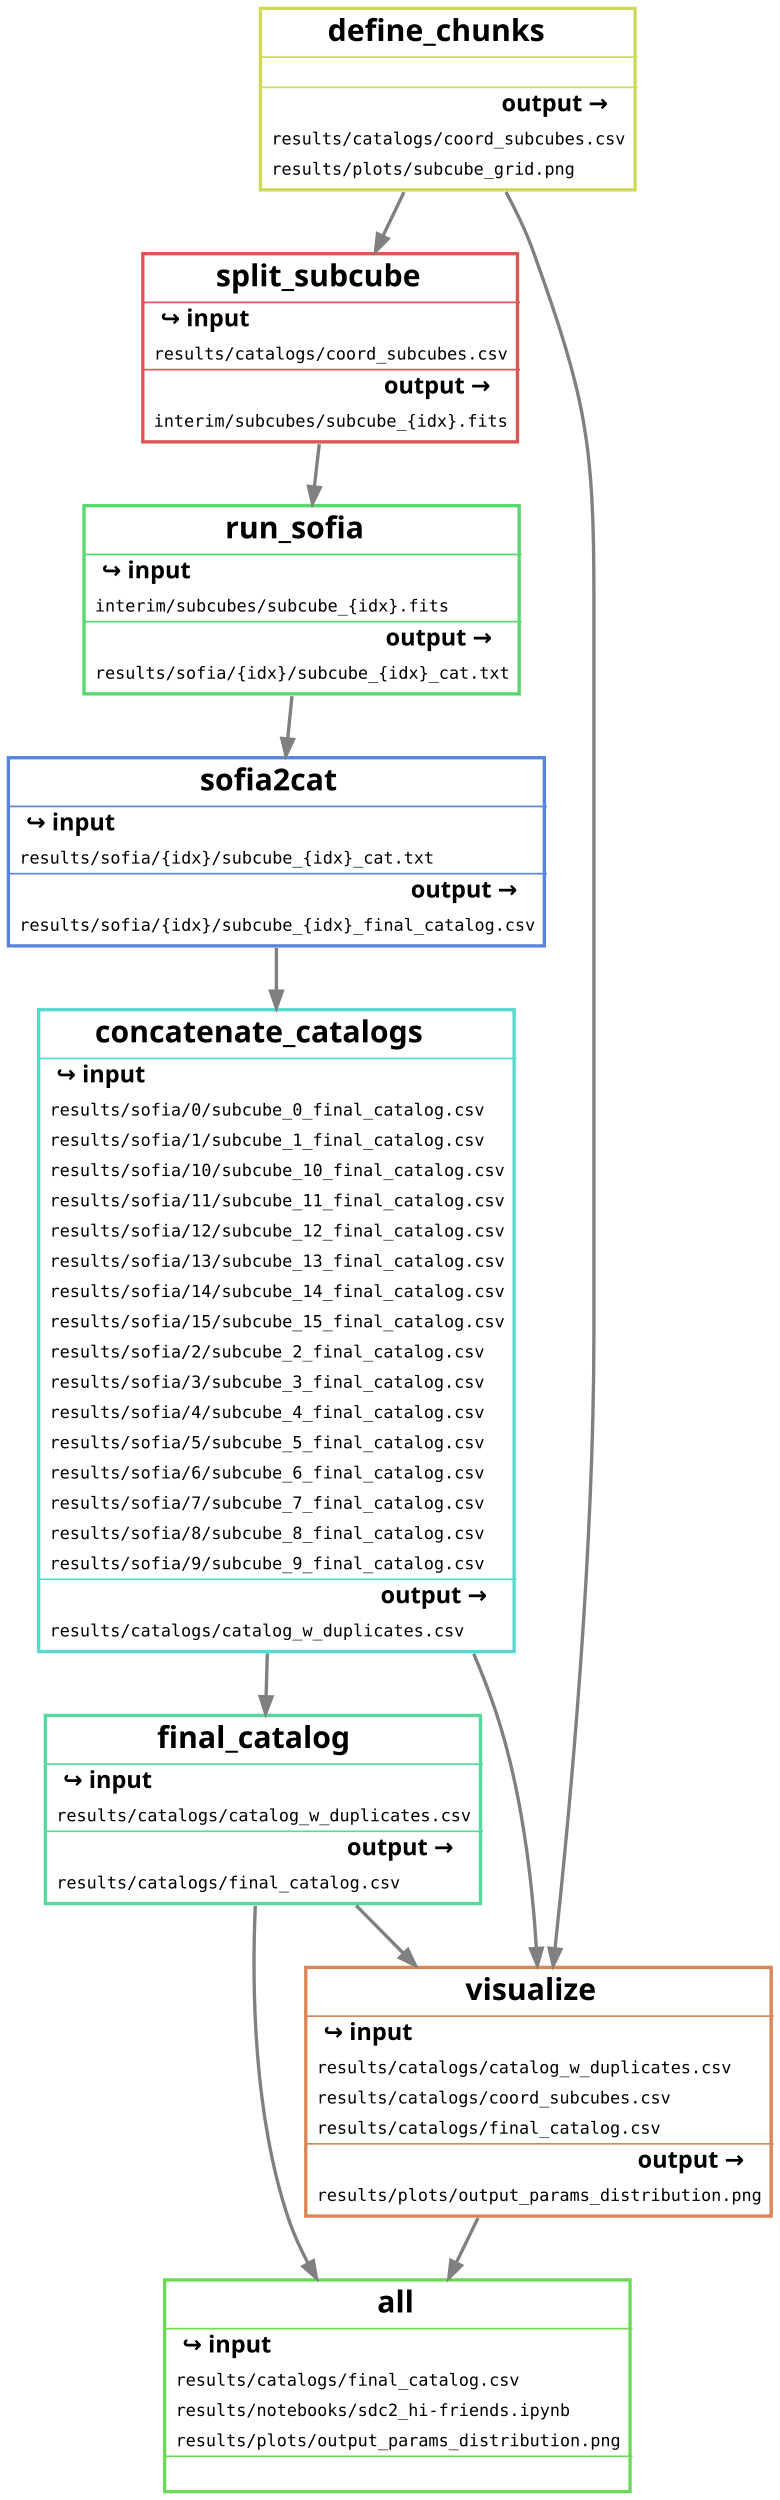
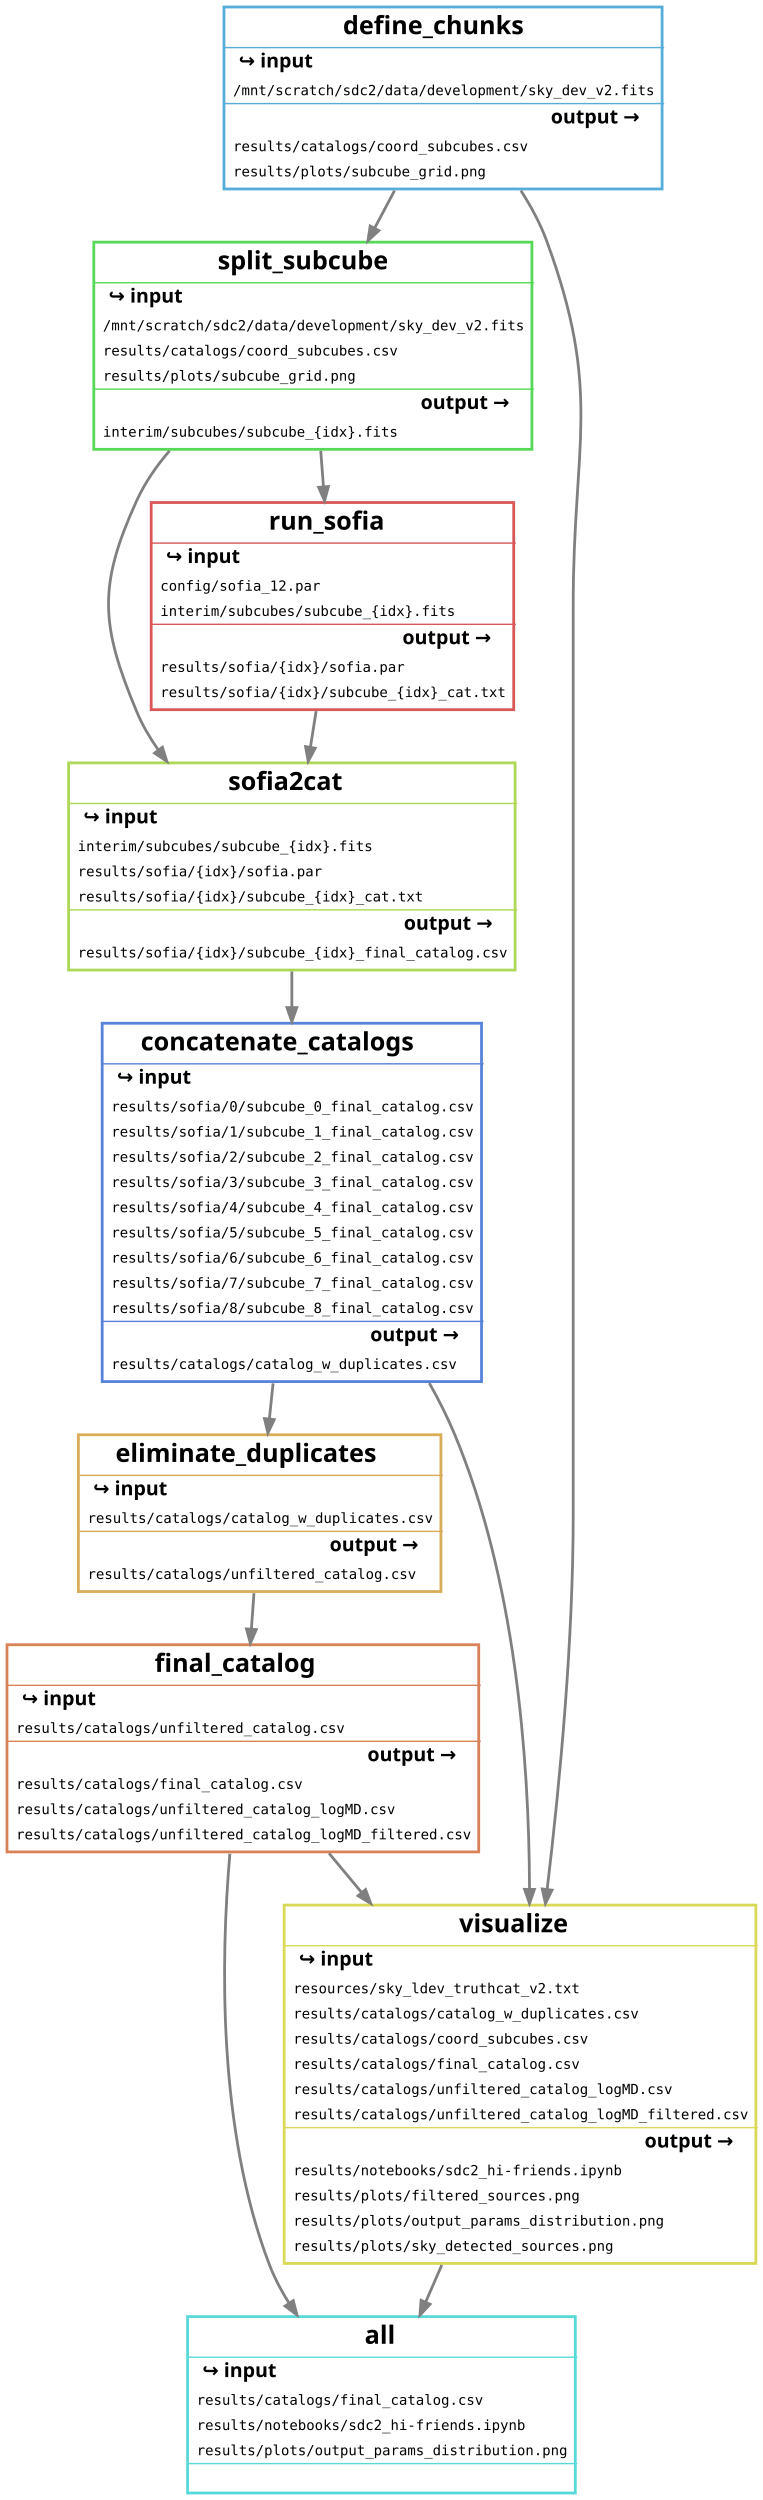
- <svg xmlns="http://www.w3.org/2000/svg" width="464pt" height="1488pt" viewBox="0.00 0.00 464.00 1488.00">
-   <g id="graph0" class="graph" transform="scale(1 1) rotate(0) translate(4 1484)">
-     <polygon fill="white" stroke="transparent" points="-4,4 -4,-1484 460,-1484 460,4 -4,4" />
+ <svg xmlns="http://www.w3.org/2000/svg" width="545pt" height="1786pt" viewBox="0.00 0.00 545.00 1786.00">
+   <g id="graph0" class="graph" transform="scale(1 1) rotate(0) translate(4 1782)">
+     <polygon fill="white" stroke="transparent" points="-4,4 -4,-1782 541,-1782 541,4 -4,4" />
    <g id="node1" class="node">
-       <text text-anchor="start" x="220.5" y="-107.6" font-family="sans" font-weight="bold" font-size="18.00">all</text>
-       <text text-anchor="start" x="100.5" y="-83.8" font-family="sans" font-size="10.00"> </text>
-       <text text-anchor="start" x="104.5" y="-83.8" font-family="sans" font-weight="bold" font-size="14.00">↪ input</text>
-       <text text-anchor="start" x="162.5" y="-83.8" font-family="sans" font-size="10.00"> </text>
-       <text text-anchor="start" x="100.5" y="-64" font-family="monospace" font-size="10.00">results/catalogs/final_catalog.csv</text>
-       <text text-anchor="start" x="100.5" y="-46" font-family="monospace" font-size="10.00">results/notebooks/sdc2_hi-friends.ipynb</text>
-       <text text-anchor="start" x="100.5" y="-28" font-family="monospace" font-size="10.00">results/plots/output_params_distribution.png</text>
-       <text text-anchor="start" x="358.5" y="-10" font-family="sans" font-size="10.00">  </text>
-       <polygon fill="#6ed957" stroke="#6ed957" points="94.5,-98 94.5,-98 372.5,-98 372.5,-98 94.5,-98" />
-       <polygon fill="#6ed957" stroke="#6ed957" points="94.5,-22 94.5,-22 372.5,-22 372.5,-22 94.5,-22" />
-       <polygon fill="none" stroke="#6ed957" stroke-width="2" points="94,-1 94,-127 371,-127 371,-1 94,-1" />
+       <text text-anchor="start" x="256.5" y="-107.6" font-family="sans" font-weight="bold" font-size="18.00">all</text>
+       <text text-anchor="start" x="136.5" y="-83.8" font-family="sans" font-size="10.00"> </text>
+       <text text-anchor="start" x="140.5" y="-83.8" font-family="sans" font-weight="bold" font-size="14.00">↪ input</text>
+       <text text-anchor="start" x="198.5" y="-83.8" font-family="sans" font-size="10.00"> </text>
+       <text text-anchor="start" x="136.5" y="-64" font-family="monospace" font-size="10.00">results/catalogs/final_catalog.csv</text>
+       <text text-anchor="start" x="136.5" y="-46" font-family="monospace" font-size="10.00">results/notebooks/sdc2_hi-friends.ipynb</text>
+       <text text-anchor="start" x="136.5" y="-28" font-family="monospace" font-size="10.00">results/plots/output_params_distribution.png</text>
+       <text text-anchor="start" x="394.5" y="-10" font-family="sans" font-size="10.00">  </text>
+       <polygon fill="#57d9d9" stroke="#57d9d9" points="130.5,-98 130.5,-98 408.5,-98 408.5,-98 130.5,-98" />
+       <polygon fill="#57d9d9" stroke="#57d9d9" points="130.5,-22 130.5,-22 408.5,-22 408.5,-22 130.5,-22" />
+       <polygon fill="none" stroke="#57d9d9" stroke-width="2" points="130,-1 130,-127 407,-127 407,-1 130,-1" />
    </g>
    <g id="node2" class="node">
-       <text text-anchor="start" x="89.5" y="-443.6" font-family="sans" font-weight="bold" font-size="18.00">final_catalog</text>
-       <text text-anchor="start" x="29.5" y="-419.8" font-family="sans" font-size="10.00"> </text>
-       <text text-anchor="start" x="33.5" y="-419.8" font-family="sans" font-weight="bold" font-size="14.00">↪ input</text>
-       <text text-anchor="start" x="91.5" y="-419.8" font-family="sans" font-size="10.00"> </text>
-       <text text-anchor="start" x="29.5" y="-400" font-family="monospace" font-size="10.00">results/catalogs/catalog_w_duplicates.csv</text>
-       <text text-anchor="start" x="198.5" y="-379.8" font-family="sans" font-size="10.00"> </text>
-       <text text-anchor="start" x="202.5" y="-379.8" font-family="sans" font-weight="bold" font-size="14.00">output →</text>
-       <text text-anchor="start" x="272.5" y="-379.8" font-family="sans" font-size="10.00"> </text>
-       <text text-anchor="start" x="29.5" y="-360" font-family="monospace" font-size="10.00">results/catalogs/final_catalog.csv</text>
-       <polygon fill="#57d99e" stroke="#57d99e" points="23.5,-434 23.5,-434 283.5,-434 283.5,-434 23.5,-434" />
-       <polygon fill="#57d99e" stroke="#57d99e" points="23.5,-394 23.5,-394 283.5,-394 283.5,-394 23.5,-394" />
-       <polygon fill="none" stroke="#57d99e" stroke-width="2" points="23,-351 23,-463 282,-463 282,-351 23,-351" />
+       <text text-anchor="start" x="106.5" y="-587.6" font-family="sans" font-weight="bold" font-size="18.00">final_catalog</text>
+       <text text-anchor="start" x="7.5" y="-563.8" font-family="sans" font-size="10.00"> </text>
+       <text text-anchor="start" x="11.5" y="-563.8" font-family="sans" font-weight="bold" font-size="14.00">↪ input</text>
+       <text text-anchor="start" x="69.5" y="-563.8" font-family="sans" font-size="10.00"> </text>
+       <text text-anchor="start" x="7.5" y="-544" font-family="monospace" font-size="10.00">results/catalogs/unfiltered_catalog.csv</text>
+       <text text-anchor="start" x="254.5" y="-523.8" font-family="sans" font-size="10.00"> </text>
+       <text text-anchor="start" x="258.5" y="-523.8" font-family="sans" font-weight="bold" font-size="14.00">output →</text>
+       <text text-anchor="start" x="328.5" y="-523.8" font-family="sans" font-size="10.00"> </text>
+       <text text-anchor="start" x="7.5" y="-504" font-family="monospace" font-size="10.00">results/catalogs/final_catalog.csv</text>
+       <text text-anchor="start" x="7.5" y="-486" font-family="monospace" font-size="10.00">results/catalogs/unfiltered_catalog_logMD.csv</text>
+       <text text-anchor="start" x="7.5" y="-468" font-family="monospace" font-size="10.00">results/catalogs/unfiltered_catalog_logMD_filtered.csv</text>
+       <polygon fill="#d98257" stroke="#d98257" points="1.5,-578 1.5,-578 339.5,-578 339.5,-578 1.5,-578" />
+       <polygon fill="#d98257" stroke="#d98257" points="1.5,-538 1.5,-538 339.5,-538 339.5,-538 1.5,-538" />
+       <polygon fill="none" stroke="#d98257" stroke-width="2" points="1,-459 1,-607 338,-607 338,-459 1,-459" />
+     </g>
+     <g id="edge1" class="edge">
+       <path fill="none" stroke="grey" stroke-width="2" d="M160.22,-457.67C153.66,-381.32 151.62,-260.34 188.5,-164 192.08,-154.64 196.91,-145.48 202.43,-136.76" />
+       <polygon fill="grey" stroke="grey" stroke-width="2" points="205.51,-138.44 208.16,-128.18 199.69,-134.55 205.51,-138.44" />
+     </g>
+     <g id="node9" class="node">
+       <text text-anchor="start" x="324" y="-401.6" font-family="sans" font-weight="bold" font-size="18.00">visualize</text>
+       <text text-anchor="start" x="205.5" y="-377.8" font-family="sans" font-size="10.00"> </text>
+       <text text-anchor="start" x="209.5" y="-377.8" font-family="sans" font-weight="bold" font-size="14.00">↪ input</text>
+       <text text-anchor="start" x="267.5" y="-377.8" font-family="sans" font-size="10.00"> </text>
+       <text text-anchor="start" x="205.5" y="-358" font-family="monospace" font-size="10.00">resources/sky_ldev_truthcat_v2.txt</text>
+       <text text-anchor="start" x="205.5" y="-340" font-family="monospace" font-size="10.00">results/catalogs/catalog_w_duplicates.csv</text>
+       <text text-anchor="start" x="205.5" y="-322" font-family="monospace" font-size="10.00">results/catalogs/coord_subcubes.csv</text>
+       <text text-anchor="start" x="205.5" y="-304" font-family="monospace" font-size="10.00">results/catalogs/final_catalog.csv</text>
+       <text text-anchor="start" x="205.5" y="-286" font-family="monospace" font-size="10.00">results/catalogs/unfiltered_catalog_logMD.csv</text>
+       <text text-anchor="start" x="205.5" y="-268" font-family="monospace" font-size="10.00">results/catalogs/unfiltered_catalog_logMD_filtered.csv</text>
+       <text text-anchor="start" x="452.5" y="-247.8" font-family="sans" font-size="10.00"> </text>
+       <text text-anchor="start" x="456.5" y="-247.8" font-family="sans" font-weight="bold" font-size="14.00">output →</text>
+       <text text-anchor="start" x="526.5" y="-247.8" font-family="sans" font-size="10.00"> </text>
+       <text text-anchor="start" x="205.5" y="-228" font-family="monospace" font-size="10.00">results/notebooks/sdc2_hi-friends.ipynb</text>
+       <text text-anchor="start" x="205.5" y="-210" font-family="monospace" font-size="10.00">results/plots/filtered_sources.png</text>
+       <text text-anchor="start" x="205.5" y="-192" font-family="monospace" font-size="10.00">results/plots/output_params_distribution.png</text>
+       <text text-anchor="start" x="205.5" y="-174" font-family="monospace" font-size="10.00">results/plots/sky_detected_sources.png</text>
+       <polygon fill="#d9d957" stroke="#d9d957" points="199.5,-392 199.5,-392 537.5,-392 537.5,-392 199.5,-392" />
+       <polygon fill="#d9d957" stroke="#d9d957" points="199.5,-262 199.5,-262 537.5,-262 537.5,-262 199.5,-262" />
+       <polygon fill="none" stroke="#d9d957" stroke-width="2" points="199,-165 199,-421 536,-421 536,-165 199,-165" />
+     </g>
+     <g id="edge10" class="edge">
+       <path fill="none" stroke="grey" stroke-width="2" d="M231.06,-458C238.59,-448.96 246.45,-439.5 254.44,-429.9" />
+       <polygon fill="grey" stroke="grey" stroke-width="2" points="257.16,-432.1 260.87,-422.18 251.78,-427.63 257.16,-432.1" />
+     </g>
+     <g id="node3" class="node">
+       <text text-anchor="start" x="78.5" y="-737.6" font-family="sans" font-weight="bold" font-size="18.00">eliminate_duplicates</text>
+       <text text-anchor="start" x="58.5" y="-713.8" font-family="sans" font-size="10.00"> </text>
+       <text text-anchor="start" x="62.5" y="-713.8" font-family="sans" font-weight="bold" font-size="14.00">↪ input</text>
+       <text text-anchor="start" x="120.5" y="-713.8" font-family="sans" font-size="10.00"> </text>
+       <text text-anchor="start" x="58.5" y="-694" font-family="monospace" font-size="10.00">results/catalogs/catalog_w_duplicates.csv</text>
+       <text text-anchor="start" x="227.5" y="-673.8" font-family="sans" font-size="10.00"> </text>
+       <text text-anchor="start" x="231.5" y="-673.8" font-family="sans" font-weight="bold" font-size="14.00">output →</text>
+       <text text-anchor="start" x="301.5" y="-673.8" font-family="sans" font-size="10.00"> </text>
+       <text text-anchor="start" x="58.5" y="-654" font-family="monospace" font-size="10.00">results/catalogs/unfiltered_catalog.csv</text>
+       <polygon fill="#d9ad57" stroke="#d9ad57" points="52.5,-728 52.5,-728 312.5,-728 312.5,-728 52.5,-728" />
+       <polygon fill="#d9ad57" stroke="#d9ad57" points="52.5,-688 52.5,-688 312.5,-688 312.5,-688 52.5,-688" />
+       <polygon fill="none" stroke="#d9ad57" stroke-width="2" points="52,-645 52,-757 311,-757 311,-645 52,-645" />
+     </g>
+     <g id="edge3" class="edge">
+       <path fill="none" stroke="grey" stroke-width="2" d="M177.44,-643.8C176.84,-635.55 176.22,-626.91 175.59,-618.25" />
+       <polygon fill="grey" stroke="grey" stroke-width="2" points="179.07,-617.82 174.86,-608.09 172.09,-618.32 179.07,-617.82" />
+     </g>
+     <g id="node4" class="node">
+       <text text-anchor="start" x="96.5" y="-1031.6" font-family="sans" font-weight="bold" font-size="18.00">concatenate_catalogs</text>
+       <text text-anchor="start" x="75.5" y="-1007.8" font-family="sans" font-size="10.00"> </text>
+       <text text-anchor="start" x="79.5" y="-1007.8" font-family="sans" font-weight="bold" font-size="14.00">↪ input</text>
+       <text text-anchor="start" x="137.5" y="-1007.8" font-family="sans" font-size="10.00"> </text>
+       <text text-anchor="start" x="75.5" y="-988" font-family="monospace" font-size="10.00">results/sofia/0/subcube_0_final_catalog.csv</text>
+       <text text-anchor="start" x="75.5" y="-970" font-family="monospace" font-size="10.00">results/sofia/1/subcube_1_final_catalog.csv</text>
+       <text text-anchor="start" x="75.5" y="-952" font-family="monospace" font-size="10.00">results/sofia/2/subcube_2_final_catalog.csv</text>
+       <text text-anchor="start" x="75.5" y="-934" font-family="monospace" font-size="10.00">results/sofia/3/subcube_3_final_catalog.csv</text>
+       <text text-anchor="start" x="75.5" y="-916" font-family="monospace" font-size="10.00">results/sofia/4/subcube_4_final_catalog.csv</text>
+       <text text-anchor="start" x="75.5" y="-898" font-family="monospace" font-size="10.00">results/sofia/5/subcube_5_final_catalog.csv</text>
+       <text text-anchor="start" x="75.5" y="-880" font-family="monospace" font-size="10.00">results/sofia/6/subcube_6_final_catalog.csv</text>
+       <text text-anchor="start" x="75.5" y="-862" font-family="monospace" font-size="10.00">results/sofia/7/subcube_7_final_catalog.csv</text>
+       <text text-anchor="start" x="75.5" y="-844" font-family="monospace" font-size="10.00">results/sofia/8/subcube_8_final_catalog.csv</text>
+       <text text-anchor="start" x="256.5" y="-823.8" font-family="sans" font-size="10.00"> </text>
+       <text text-anchor="start" x="260.5" y="-823.8" font-family="sans" font-weight="bold" font-size="14.00">output →</text>
+       <text text-anchor="start" x="330.5" y="-823.8" font-family="sans" font-size="10.00"> </text>
+       <text text-anchor="start" x="75.5" y="-804" font-family="monospace" font-size="10.00">results/catalogs/catalog_w_duplicates.csv</text>
+       <polygon fill="#5782d9" stroke="#5782d9" points="69.5,-1022 69.5,-1022 341.5,-1022 341.5,-1022 69.5,-1022" />
+       <polygon fill="#5782d9" stroke="#5782d9" points="69.5,-838 69.5,-838 341.5,-838 341.5,-838 69.5,-838" />
+       <polygon fill="none" stroke="#5782d9" stroke-width="2" points="69,-795 69,-1051 340,-1051 340,-795 69,-795" />
+     </g>
+     <g id="edge4" class="edge">
+       <path fill="none" stroke="grey" stroke-width="2" d="M191.09,-793.71C190.18,-785.02 189.29,-776.5 188.44,-768.35" />
+       <polygon fill="grey" stroke="grey" stroke-width="2" points="191.9,-767.83 187.38,-758.25 184.94,-768.56 191.9,-767.83" />
+     </g>
+     <g id="edge12" class="edge">
+       <path fill="none" stroke="grey" stroke-width="2" d="M302.71,-793.89C309.38,-782.11 315.45,-770.06 320.5,-758 363.79,-654.7 374.02,-527.55 374.28,-432.49" />
+       <polygon fill="grey" stroke="grey" stroke-width="2" points="377.78,-432.23 374.27,-422.23 370.78,-432.24 377.78,-432.23" />
+     </g>
+     <g id="node5" class="node">
+       <text text-anchor="start" x="159" y="-1217.6" font-family="sans" font-weight="bold" font-size="18.00">sofia2cat</text>
+       <text text-anchor="start" x="51.5" y="-1193.8" font-family="sans" font-size="10.00"> </text>
+       <text text-anchor="start" x="55.5" y="-1193.8" font-family="sans" font-weight="bold" font-size="14.00">↪ input</text>
+       <text text-anchor="start" x="113.5" y="-1193.8" font-family="sans" font-size="10.00"> </text>
+       <text text-anchor="start" x="51.5" y="-1174" font-family="monospace" font-size="10.00">interim/subcubes/subcube_{idx}.fits</text>
+       <text text-anchor="start" x="51.5" y="-1156" font-family="monospace" font-size="10.00">results/sofia/{idx}/sofia.par</text>
+       <text text-anchor="start" x="51.5" y="-1138" font-family="monospace" font-size="10.00">results/sofia/{idx}/subcube_{idx}_cat.txt</text>
+       <text text-anchor="start" x="280.5" y="-1117.8" font-family="sans" font-size="10.00"> </text>
+       <text text-anchor="start" x="284.5" y="-1117.8" font-family="sans" font-weight="bold" font-size="14.00">output →</text>
+       <text text-anchor="start" x="354.5" y="-1117.8" font-family="sans" font-size="10.00"> </text>
+       <text text-anchor="start" x="51.5" y="-1098" font-family="monospace" font-size="10.00">results/sofia/{idx}/subcube_{idx}_final_catalog.csv</text>
+       <polygon fill="#add957" stroke="#add957" points="45.5,-1208 45.5,-1208 365.5,-1208 365.5,-1208 45.5,-1208" />
+       <polygon fill="#add957" stroke="#add957" points="45.5,-1132 45.5,-1132 365.5,-1132 365.5,-1132 45.5,-1132" />
+       <polygon fill="none" stroke="#add957" stroke-width="2" points="45,-1089 45,-1237 364,-1237 364,-1089 45,-1089" />
+     </g>
+     <g id="edge5" class="edge">
+       <path fill="none" stroke="grey" stroke-width="2" d="M204.5,-1088C204.5,-1079.67 204.5,-1071 204.5,-1062.18" />
+       <polygon fill="grey" stroke="grey" stroke-width="2" points="208,-1062.18 204.5,-1052.18 201,-1062.18 208,-1062.18" />
+     </g>
+     <g id="node6" class="node">
+       <text text-anchor="start" x="151.5" y="-1589.6" font-family="sans" font-weight="bold" font-size="18.00">split_subcube</text>
+       <text text-anchor="start" x="69.5" y="-1565.8" font-family="sans" font-size="10.00"> </text>
+       <text text-anchor="start" x="73.5" y="-1565.8" font-family="sans" font-weight="bold" font-size="14.00">↪ input</text>
+       <text text-anchor="start" x="131.5" y="-1565.8" font-family="sans" font-size="10.00"> </text>
+       <text text-anchor="start" x="69.5" y="-1546" font-family="monospace" font-size="10.00">/mnt/scratch/sdc2/data/development/sky_dev_v2.fits</text>
+       <text text-anchor="start" x="69.5" y="-1528" font-family="monospace" font-size="10.00">results/catalogs/coord_subcubes.csv</text>
+       <text text-anchor="start" x="69.5" y="-1510" font-family="monospace" font-size="10.00">results/plots/subcube_grid.png</text>
+       <text text-anchor="start" x="292.5" y="-1489.8" font-family="sans" font-size="10.00"> </text>
+       <text text-anchor="start" x="296.5" y="-1489.8" font-family="sans" font-weight="bold" font-size="14.00">output →</text>
+       <text text-anchor="start" x="366.5" y="-1489.8" font-family="sans" font-size="10.00"> </text>
+       <text text-anchor="start" x="69.5" y="-1470" font-family="monospace" font-size="10.00">interim/subcubes/subcube_{idx}.fits</text>
+       <polygon fill="#57d957" stroke="#57d957" points="63.5,-1580 63.5,-1580 377.5,-1580 377.5,-1580 63.5,-1580" />
+       <polygon fill="#57d957" stroke="#57d957" points="63.5,-1504 63.5,-1504 377.5,-1504 377.5,-1504 63.5,-1504" />
+       <polygon fill="none" stroke="#57d957" stroke-width="2" points="63,-1461 63,-1609 376,-1609 376,-1461 63,-1461" />
+     </g>
+     <g id="edge7" class="edge">
+       <path fill="none" stroke="grey" stroke-width="2" d="M117.13,-1459.96C107.64,-1448.98 99.39,-1436.95 93.5,-1424 65.92,-1363.31 67.85,-1335.53 93.5,-1274 97.53,-1264.32 102.88,-1255.06 109.05,-1246.31" />
+       <polygon fill="grey" stroke="grey" stroke-width="2" points="112.02,-1248.18 115.2,-1238.07 106.41,-1243.99 112.02,-1248.18" />
+     </g>
+     <g id="node8" class="node">
+       <text text-anchor="start" x="188" y="-1403.6" font-family="sans" font-weight="bold" font-size="18.00">run_sofia</text>
+       <text text-anchor="start" x="110.5" y="-1379.8" font-family="sans" font-size="10.00"> </text>
+       <text text-anchor="start" x="114.5" y="-1379.8" font-family="sans" font-weight="bold" font-size="14.00">↪ input</text>
+       <text text-anchor="start" x="172.5" y="-1379.8" font-family="sans" font-size="10.00"> </text>
+       <text text-anchor="start" x="110.5" y="-1360" font-family="monospace" font-size="10.00">config/sofia_12.par</text>
+       <text text-anchor="start" x="110.5" y="-1342" font-family="monospace" font-size="10.00">interim/subcubes/subcube_{idx}.fits</text>
+       <text text-anchor="start" x="279.5" y="-1321.8" font-family="sans" font-size="10.00"> </text>
+       <text text-anchor="start" x="283.5" y="-1321.8" font-family="sans" font-weight="bold" font-size="14.00">output →</text>
+       <text text-anchor="start" x="353.5" y="-1321.8" font-family="sans" font-size="10.00"> </text>
+       <text text-anchor="start" x="110.5" y="-1302" font-family="monospace" font-size="10.00">results/sofia/{idx}/sofia.par</text>
+       <text text-anchor="start" x="110.5" y="-1284" font-family="monospace" font-size="10.00">results/sofia/{idx}/subcube_{idx}_cat.txt</text>
+       <polygon fill="#d95757" stroke="#d95757" points="104.5,-1394 104.5,-1394 364.5,-1394 364.5,-1394 104.5,-1394" />
+       <polygon fill="#d95757" stroke="#d95757" points="104.5,-1336 104.5,-1336 364.5,-1336 364.5,-1336 104.5,-1336" />
+       <polygon fill="none" stroke="#d95757" stroke-width="2" points="104,-1275 104,-1423 363,-1423 363,-1275 104,-1275" />
+     </g>
+     <g id="edge9" class="edge">
+       <path fill="none" stroke="grey" stroke-width="2" d="M225.13,-1459.96C225.78,-1451.49 226.44,-1442.81 227.09,-1434.22" />
+       <polygon fill="grey" stroke="grey" stroke-width="2" points="230.59,-1434.43 227.85,-1424.19 223.61,-1433.9 230.59,-1434.43" />
+     </g>
+     <g id="node7" class="node">
+       <text text-anchor="start" x="241" y="-1757.6" font-family="sans" font-weight="bold" font-size="18.00">define_chunks</text>
+       <text text-anchor="start" x="162.5" y="-1733.8" font-family="sans" font-size="10.00"> </text>
+       <text text-anchor="start" x="166.5" y="-1733.8" font-family="sans" font-weight="bold" font-size="14.00">↪ input</text>
+       <text text-anchor="start" x="224.5" y="-1733.8" font-family="sans" font-size="10.00"> </text>
+       <text text-anchor="start" x="162.5" y="-1714" font-family="monospace" font-size="10.00">/mnt/scratch/sdc2/data/development/sky_dev_v2.fits</text>
+       <text text-anchor="start" x="385.5" y="-1693.8" font-family="sans" font-size="10.00"> </text>
+       <text text-anchor="start" x="389.5" y="-1693.8" font-family="sans" font-weight="bold" font-size="14.00">output →</text>
+       <text text-anchor="start" x="459.5" y="-1693.8" font-family="sans" font-size="10.00"> </text>
+       <text text-anchor="start" x="162.5" y="-1674" font-family="monospace" font-size="10.00">results/catalogs/coord_subcubes.csv</text>
+       <text text-anchor="start" x="162.5" y="-1656" font-family="monospace" font-size="10.00">results/plots/subcube_grid.png</text>
+       <polygon fill="#57add9" stroke="#57add9" points="156.5,-1748 156.5,-1748 470.5,-1748 470.5,-1748 156.5,-1748" />
+       <polygon fill="#57add9" stroke="#57add9" points="156.5,-1708 156.5,-1708 470.5,-1708 470.5,-1708 156.5,-1708" />
+       <polygon fill="none" stroke="#57add9" stroke-width="2" points="156,-1647 156,-1777 469,-1777 469,-1647 156,-1647" />
+     </g>
+     <g id="edge8" class="edge">
+       <path fill="none" stroke="grey" stroke-width="2" d="M277.87,-1645.84C273.22,-1637.09 268.4,-1628.03 263.62,-1619.02" />
+       <polygon fill="grey" stroke="grey" stroke-width="2" points="266.64,-1617.25 258.86,-1610.06 260.46,-1620.53 266.64,-1617.25" />
+     </g>
+     <g id="edge11" class="edge">
+       <path fill="none" stroke="grey" stroke-width="2" d="M368.11,-1645.85C375.43,-1634.49 381.96,-1622.34 386.5,-1610 426.52,-1501.27 405.5,-1465.86 405.5,-1350 405.5,-1350 405.5,-1350 405.5,-700 405.5,-610.55 396.24,-510.5 386.87,-432.11" />
+       <polygon fill="grey" stroke="grey" stroke-width="2" points="390.34,-431.67 385.67,-422.17 383.39,-432.52 390.34,-431.67" />
+     </g>
+     <g id="edge6" class="edge">
+       <path fill="none" stroke="grey" stroke-width="2" d="M221.83,-1273.96C220.5,-1265.49 219.13,-1256.81 217.77,-1248.22" />
+       <polygon fill="grey" stroke="grey" stroke-width="2" points="221.21,-1247.53 216.19,-1238.19 214.29,-1248.62 221.21,-1247.53" />
    </g>
    <g id="edge2" class="edge">
-       <path fill="none" stroke="grey" stroke-width="2" d="M147.95,-349.67C145.77,-299.61 147.15,-225.11 167.5,-164 170.57,-154.78 174.72,-145.6 179.45,-136.74" />
-       <polygon fill="grey" stroke="grey" stroke-width="2" points="182.51,-138.44 184.35,-128.01 176.4,-135.01 182.51,-138.44" />
-     </g>
-     <g id="node8" class="node">
-       <text text-anchor="start" x="273" y="-293.6" font-family="sans" font-weight="bold" font-size="18.00">visualize</text>
-       <text text-anchor="start" x="184.5" y="-269.8" font-family="sans" font-size="10.00"> </text>
-       <text text-anchor="start" x="188.5" y="-269.8" font-family="sans" font-weight="bold" font-size="14.00">↪ input</text>
-       <text text-anchor="start" x="246.5" y="-269.8" font-family="sans" font-size="10.00"> </text>
-       <text text-anchor="start" x="184.5" y="-250" font-family="monospace" font-size="10.00">results/catalogs/catalog_w_duplicates.csv</text>
-       <text text-anchor="start" x="184.5" y="-232" font-family="monospace" font-size="10.00">results/catalogs/coord_subcubes.csv</text>
-       <text text-anchor="start" x="184.5" y="-214" font-family="monospace" font-size="10.00">results/catalogs/final_catalog.csv</text>
-       <text text-anchor="start" x="371.5" y="-193.8" font-family="sans" font-size="10.00"> </text>
-       <text text-anchor="start" x="375.5" y="-193.8" font-family="sans" font-weight="bold" font-size="14.00">output →</text>
-       <text text-anchor="start" x="445.5" y="-193.8" font-family="sans" font-size="10.00"> </text>
-       <text text-anchor="start" x="184.5" y="-174" font-family="monospace" font-size="10.00">results/plots/output_params_distribution.png</text>
-       <polygon fill="#d98657" stroke="#d98657" points="178.5,-284 178.5,-284 456.5,-284 456.5,-284 178.5,-284" />
-       <polygon fill="#d98657" stroke="#d98657" points="178.5,-208 178.5,-208 456.5,-208 456.5,-208 178.5,-208" />
-       <polygon fill="none" stroke="#d98657" stroke-width="2" points="178,-165 178,-313 455,-313 455,-165 178,-165" />
-     </g>
-     <g id="edge8" class="edge">
-       <path fill="none" stroke="grey" stroke-width="2" d="M208.02,-349.8C217.06,-340.66 226.57,-331.03 236.06,-321.42" />
-       <polygon fill="grey" stroke="grey" stroke-width="2" points="238.76,-323.67 243.3,-314.09 233.78,-318.75 238.76,-323.67" />
-     </g>
-     <g id="node3" class="node">
-       <text text-anchor="start" x="52.5" y="-863.6" font-family="sans" font-weight="bold" font-size="18.00">concatenate_catalogs</text>
-       <text text-anchor="start" x="25.5" y="-839.8" font-family="sans" font-size="10.00"> </text>
-       <text text-anchor="start" x="29.5" y="-839.8" font-family="sans" font-weight="bold" font-size="14.00">↪ input</text>
-       <text text-anchor="start" x="87.5" y="-839.8" font-family="sans" font-size="10.00"> </text>
-       <text text-anchor="start" x="25.5" y="-820" font-family="monospace" font-size="10.00">results/sofia/0/subcube_0_final_catalog.csv</text>
-       <text text-anchor="start" x="25.5" y="-802" font-family="monospace" font-size="10.00">results/sofia/1/subcube_1_final_catalog.csv</text>
-       <text text-anchor="start" x="25.5" y="-784" font-family="monospace" font-size="10.00">results/sofia/10/subcube_10_final_catalog.csv</text>
-       <text text-anchor="start" x="25.5" y="-766" font-family="monospace" font-size="10.00">results/sofia/11/subcube_11_final_catalog.csv</text>
-       <text text-anchor="start" x="25.5" y="-748" font-family="monospace" font-size="10.00">results/sofia/12/subcube_12_final_catalog.csv</text>
-       <text text-anchor="start" x="25.5" y="-730" font-family="monospace" font-size="10.00">results/sofia/13/subcube_13_final_catalog.csv</text>
-       <text text-anchor="start" x="25.5" y="-712" font-family="monospace" font-size="10.00">results/sofia/14/subcube_14_final_catalog.csv</text>
-       <text text-anchor="start" x="25.5" y="-694" font-family="monospace" font-size="10.00">results/sofia/15/subcube_15_final_catalog.csv</text>
-       <text text-anchor="start" x="25.5" y="-676" font-family="monospace" font-size="10.00">results/sofia/2/subcube_2_final_catalog.csv</text>
-       <text text-anchor="start" x="25.5" y="-658" font-family="monospace" font-size="10.00">results/sofia/3/subcube_3_final_catalog.csv</text>
-       <text text-anchor="start" x="25.5" y="-640" font-family="monospace" font-size="10.00">results/sofia/4/subcube_4_final_catalog.csv</text>
-       <text text-anchor="start" x="25.5" y="-622" font-family="monospace" font-size="10.00">results/sofia/5/subcube_5_final_catalog.csv</text>
-       <text text-anchor="start" x="25.5" y="-604" font-family="monospace" font-size="10.00">results/sofia/6/subcube_6_final_catalog.csv</text>
-       <text text-anchor="start" x="25.5" y="-586" font-family="monospace" font-size="10.00">results/sofia/7/subcube_7_final_catalog.csv</text>
-       <text text-anchor="start" x="25.5" y="-568" font-family="monospace" font-size="10.00">results/sofia/8/subcube_8_final_catalog.csv</text>
-       <text text-anchor="start" x="25.5" y="-550" font-family="monospace" font-size="10.00">results/sofia/9/subcube_9_final_catalog.csv</text>
-       <text text-anchor="start" x="218.5" y="-529.8" font-family="sans" font-size="10.00"> </text>
-       <text text-anchor="start" x="222.5" y="-529.8" font-family="sans" font-weight="bold" font-size="14.00">output →</text>
-       <text text-anchor="start" x="292.5" y="-529.8" font-family="sans" font-size="10.00"> </text>
-       <text text-anchor="start" x="25.5" y="-510" font-family="monospace" font-size="10.00">results/catalogs/catalog_w_duplicates.csv</text>
-       <polygon fill="#57d9cd" stroke="#57d9cd" points="19.5,-854 19.5,-854 303.5,-854 303.5,-854 19.5,-854" />
-       <polygon fill="#57d9cd" stroke="#57d9cd" points="19.5,-544 19.5,-544 303.5,-544 303.5,-544 19.5,-544" />
-       <polygon fill="none" stroke="#57d9cd" stroke-width="2" points="19,-501 19,-883 302,-883 302,-501 19,-501" />
-     </g>
-     <g id="edge3" class="edge">
-       <path fill="none" stroke="grey" stroke-width="2" d="M155.1,-499.88C154.84,-490.95 154.6,-482.31 154.37,-474.15" />
-       <polygon fill="grey" stroke="grey" stroke-width="2" points="157.87,-473.98 154.09,-464.08 150.87,-474.18 157.87,-473.98" />
-     </g>
-     <g id="edge9" class="edge">
-       <path fill="none" stroke="grey" stroke-width="2" d="M277.96,-499.71C283.02,-487.84 287.6,-475.89 291.5,-464 306.19,-419.26 312.6,-367.08 315.26,-324.34" />
-       <polygon fill="grey" stroke="grey" stroke-width="2" points="318.76,-324.43 315.83,-314.25 311.77,-324.04 318.76,-324.43" />
-     </g>
-     <g id="node4" class="node">
-       <text text-anchor="start" x="115" y="-1013.6" font-family="sans" font-weight="bold" font-size="18.00">sofia2cat</text>
-       <text text-anchor="start" x="7.5" y="-989.8" font-family="sans" font-size="10.00"> </text>
-       <text text-anchor="start" x="11.5" y="-989.8" font-family="sans" font-weight="bold" font-size="14.00">↪ input</text>
-       <text text-anchor="start" x="69.5" y="-989.8" font-family="sans" font-size="10.00"> </text>
-       <text text-anchor="start" x="7.5" y="-970" font-family="monospace" font-size="10.00">results/sofia/{idx}/subcube_{idx}_cat.txt</text>
-       <text text-anchor="start" x="236.5" y="-949.8" font-family="sans" font-size="10.00"> </text>
-       <text text-anchor="start" x="240.5" y="-949.8" font-family="sans" font-weight="bold" font-size="14.00">output →</text>
-       <text text-anchor="start" x="310.5" y="-949.8" font-family="sans" font-size="10.00"> </text>
-       <text text-anchor="start" x="7.5" y="-930" font-family="monospace" font-size="10.00">results/sofia/{idx}/subcube_{idx}_final_catalog.csv</text>
-       <polygon fill="#5786d9" stroke="#5786d9" points="1.5,-1004 1.5,-1004 321.5,-1004 321.5,-1004 1.5,-1004" />
-       <polygon fill="#5786d9" stroke="#5786d9" points="1.5,-964 1.5,-964 321.5,-964 321.5,-964 1.5,-964" />
-       <polygon fill="none" stroke="#5786d9" stroke-width="2" points="1,-921 1,-1033 320,-1033 320,-921 1,-921" />
-     </g>
-     <g id="edge4" class="edge">
-       <path fill="none" stroke="grey" stroke-width="2" d="M160.5,-919.75C160.5,-911.79 160.5,-903.25 160.5,-894.32" />
-       <polygon fill="grey" stroke="grey" stroke-width="2" points="164,-894.08 160.5,-884.08 157,-894.08 164,-894.08" />
-     </g>
-     <g id="node5" class="node">
-       <text text-anchor="start" x="130" y="-1163.6" font-family="sans" font-weight="bold" font-size="18.00">run_sofia</text>
-       <text text-anchor="start" x="52.5" y="-1139.8" font-family="sans" font-size="10.00"> </text>
-       <text text-anchor="start" x="56.5" y="-1139.8" font-family="sans" font-weight="bold" font-size="14.00">↪ input</text>
-       <text text-anchor="start" x="114.5" y="-1139.8" font-family="sans" font-size="10.00"> </text>
-       <text text-anchor="start" x="52.5" y="-1120" font-family="monospace" font-size="10.00">interim/subcubes/subcube_{idx}.fits</text>
-       <text text-anchor="start" x="221.5" y="-1099.8" font-family="sans" font-size="10.00"> </text>
-       <text text-anchor="start" x="225.5" y="-1099.8" font-family="sans" font-weight="bold" font-size="14.00">output →</text>
-       <text text-anchor="start" x="295.5" y="-1099.8" font-family="sans" font-size="10.00"> </text>
-       <text text-anchor="start" x="52.5" y="-1080" font-family="monospace" font-size="10.00">results/sofia/{idx}/subcube_{idx}_cat.txt</text>
-       <polygon fill="#57d96e" stroke="#57d96e" points="46.5,-1154 46.5,-1154 306.5,-1154 306.5,-1154 46.5,-1154" />
-       <polygon fill="#57d96e" stroke="#57d96e" points="46.5,-1114 46.5,-1114 306.5,-1114 306.5,-1114 46.5,-1114" />
-       <polygon fill="none" stroke="#57d96e" stroke-width="2" points="46,-1071 46,-1183 305,-1183 305,-1071 46,-1071" />
-     </g>
-     <g id="edge5" class="edge">
-       <path fill="none" stroke="grey" stroke-width="2" d="M169.79,-1069.63C168.95,-1061.38 168.08,-1052.82 167.23,-1044.4" />
-       <polygon fill="grey" stroke="grey" stroke-width="2" points="170.69,-1043.81 166.2,-1034.22 163.72,-1044.52 170.69,-1043.81" />
-     </g>
-     <g id="node6" class="node">
-       <text text-anchor="start" x="124.5" y="-1313.6" font-family="sans" font-weight="bold" font-size="18.00">split_subcube</text>
-       <text text-anchor="start" x="87.5" y="-1289.8" font-family="sans" font-size="10.00"> </text>
-       <text text-anchor="start" x="91.5" y="-1289.8" font-family="sans" font-weight="bold" font-size="14.00">↪ input</text>
-       <text text-anchor="start" x="149.5" y="-1289.8" font-family="sans" font-size="10.00"> </text>
-       <text text-anchor="start" x="87.5" y="-1270" font-family="monospace" font-size="10.00">results/catalogs/coord_subcubes.csv</text>
-       <text text-anchor="start" x="220.5" y="-1249.8" font-family="sans" font-size="10.00"> </text>
-       <text text-anchor="start" x="224.5" y="-1249.8" font-family="sans" font-weight="bold" font-size="14.00">output →</text>
-       <text text-anchor="start" x="294.5" y="-1249.8" font-family="sans" font-size="10.00"> </text>
-       <text text-anchor="start" x="87.5" y="-1230" font-family="monospace" font-size="10.00">interim/subcubes/subcube_{idx}.fits</text>
-       <polygon fill="#d95757" stroke="#d95757" points="81.5,-1304 81.5,-1304 305.5,-1304 305.5,-1304 81.5,-1304" />
-       <polygon fill="#d95757" stroke="#d95757" points="81.5,-1264 81.5,-1264 305.5,-1264 305.5,-1264 81.5,-1264" />
-       <polygon fill="none" stroke="#d95757" stroke-width="2" points="81,-1221 81,-1333 304,-1333 304,-1221 81,-1221" />
-     </g>
-     <g id="edge6" class="edge">
-       <path fill="none" stroke="grey" stroke-width="2" d="M186.02,-1219.63C185.08,-1211.38 184.09,-1202.82 183.13,-1194.4" />
-       <polygon fill="grey" stroke="grey" stroke-width="2" points="186.58,-1193.75 181.96,-1184.22 179.62,-1194.55 186.58,-1193.75" />
-     </g>
-     <g id="node7" class="node">
-       <text text-anchor="start" x="191" y="-1459.6" font-family="sans" font-weight="bold" font-size="18.00">define_chunks</text>
-       <text text-anchor="start" x="157.5" y="-1438" font-family="sans" font-size="10.00">  </text>
-       <text text-anchor="start" x="290.5" y="-1417.8" font-family="sans" font-size="10.00"> </text>
-       <text text-anchor="start" x="294.5" y="-1417.8" font-family="sans" font-weight="bold" font-size="14.00">output →</text>
-       <text text-anchor="start" x="364.5" y="-1417.8" font-family="sans" font-size="10.00"> </text>
-       <text text-anchor="start" x="157.5" y="-1398" font-family="monospace" font-size="10.00">results/catalogs/coord_subcubes.csv</text>
-       <text text-anchor="start" x="157.5" y="-1380" font-family="monospace" font-size="10.00">results/plots/subcube_grid.png</text>
-       <polygon fill="#cdd957" stroke="#cdd957" points="151.5,-1450 151.5,-1450 375.5,-1450 375.5,-1450 151.5,-1450" />
-       <polygon fill="#cdd957" stroke="#cdd957" points="151.5,-1432 151.5,-1432 375.5,-1432 375.5,-1432 151.5,-1432" />
-       <polygon fill="none" stroke="#cdd957" stroke-width="2" points="151,-1371 151,-1479 374,-1479 374,-1371 151,-1371" />
-     </g>
-     <g id="edge7" class="edge">
-       <path fill="none" stroke="grey" stroke-width="2" d="M236.43,-1369.63C232.34,-1361.09 228.07,-1352.18 223.87,-1343.42" />
-       <polygon fill="grey" stroke="grey" stroke-width="2" points="227,-1341.87 219.52,-1334.36 220.69,-1344.89 227,-1341.87" />
-     </g>
-     <g id="edge10" class="edge">
-       <path fill="none" stroke="grey" stroke-width="2" d="M297.16,-1369.73C303.36,-1358.27 309.2,-1346 313.5,-1334 344.87,-1246.51 349.5,-1220.94 349.5,-1128 349.5,-1128 349.5,-1128 349.5,-691 349.5,-562.87 336.09,-414.8 326.36,-324.3" />
-       <polygon fill="grey" stroke="grey" stroke-width="2" points="329.81,-323.66 325.26,-314.1 322.86,-324.42 329.81,-323.66" />
-     </g>
-     <g id="edge1" class="edge">
-       <path fill="none" stroke="grey" stroke-width="2" d="M280.51,-163.88C276.21,-155.03 271.83,-146.01 267.55,-137.19" />
-       <polygon fill="grey" stroke="grey" stroke-width="2" points="270.65,-135.55 263.13,-128.08 264.35,-138.61 270.65,-135.55" />
+       <path fill="none" stroke="grey" stroke-width="2" d="M311.63,-163.91C307.67,-154.82 303.77,-145.86 300.02,-137.27" />
+       <polygon fill="grey" stroke="grey" stroke-width="2" points="303.23,-135.87 296.02,-128.1 296.81,-138.67 303.23,-135.87" />
    </g>
  </g>
</svg>
